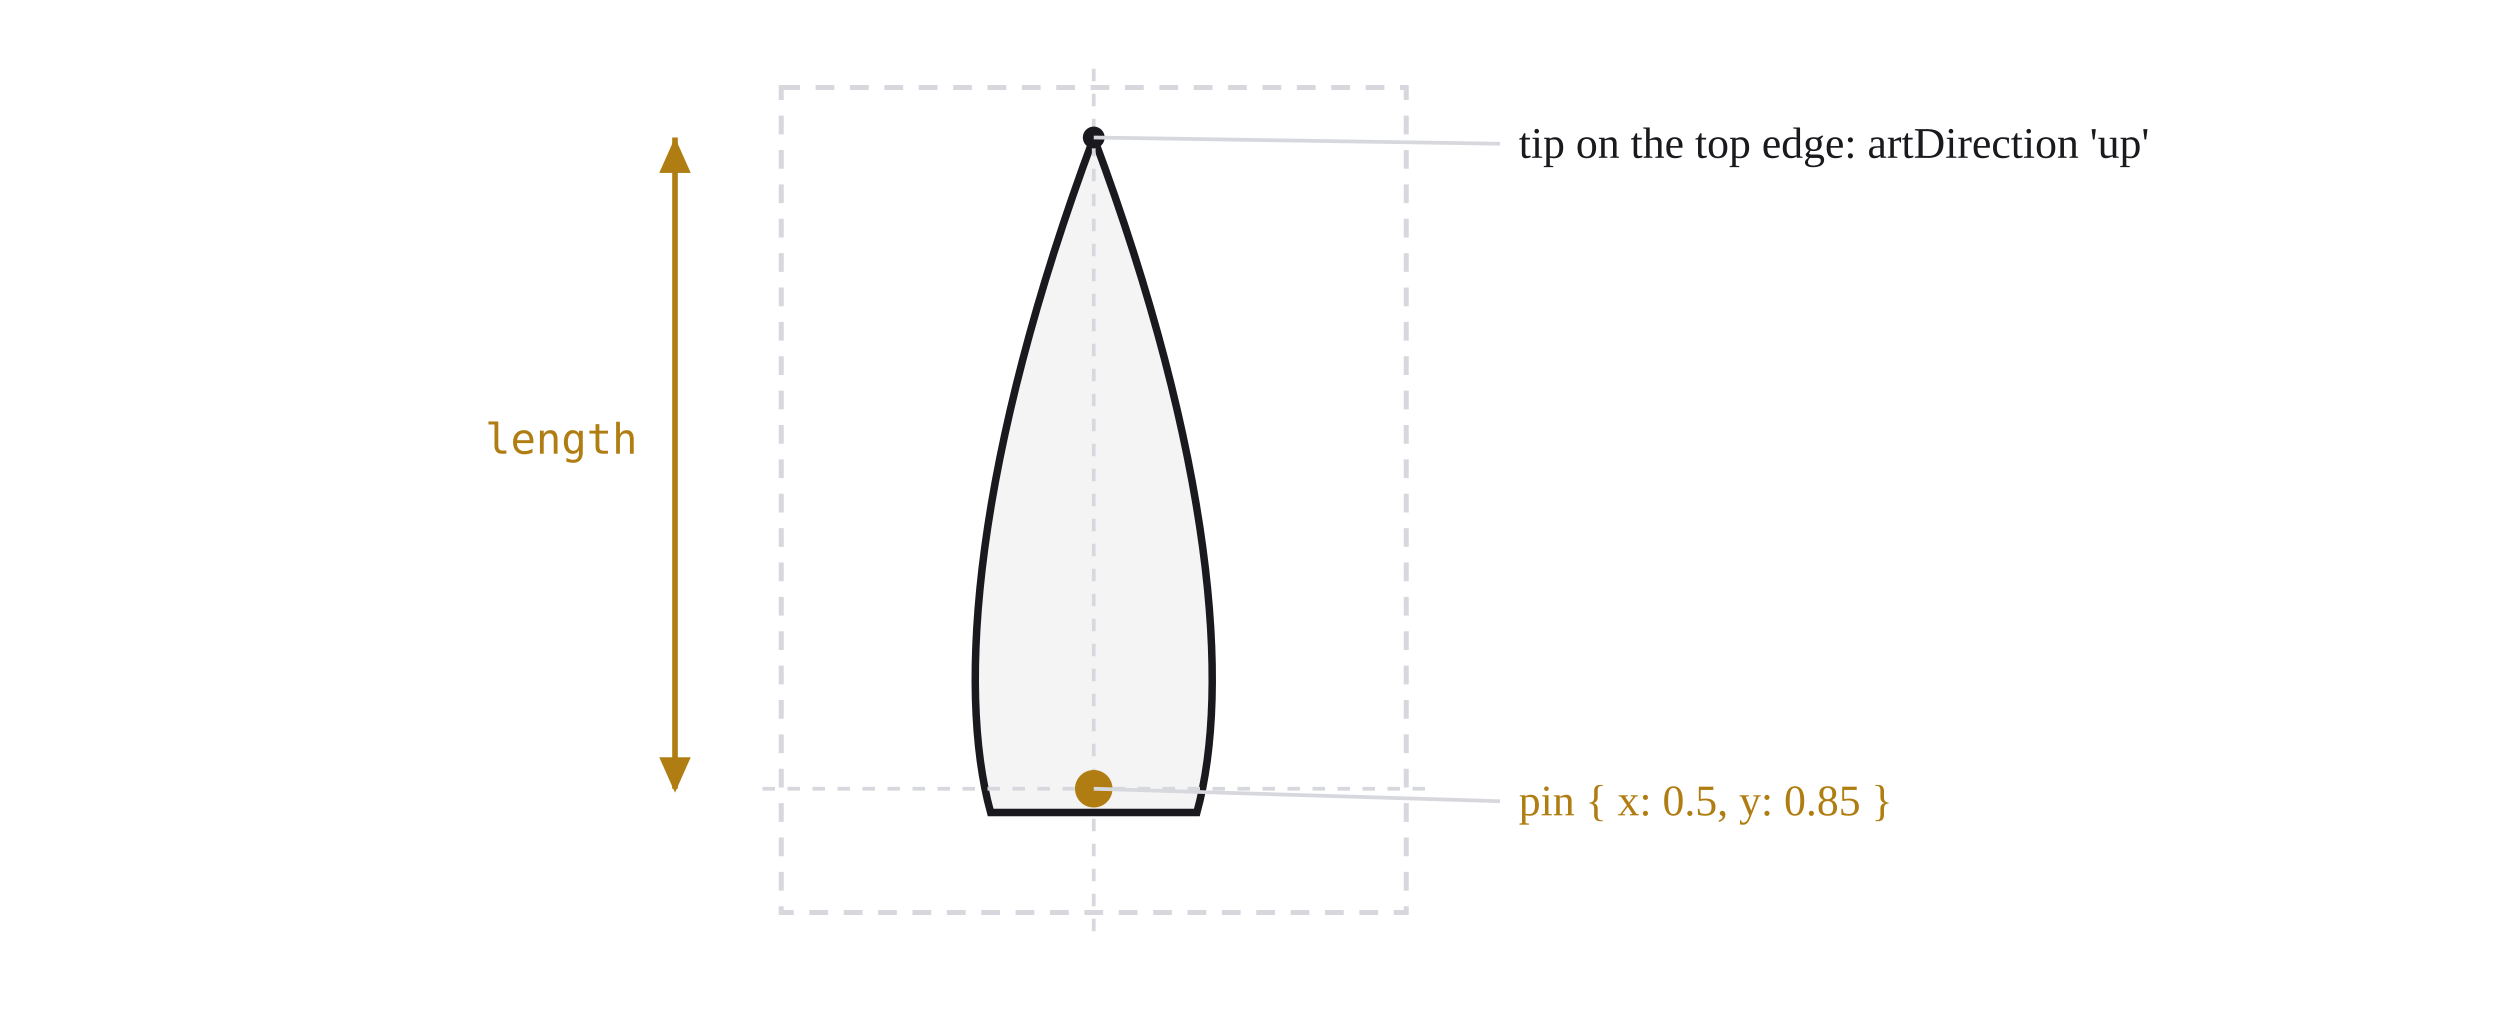
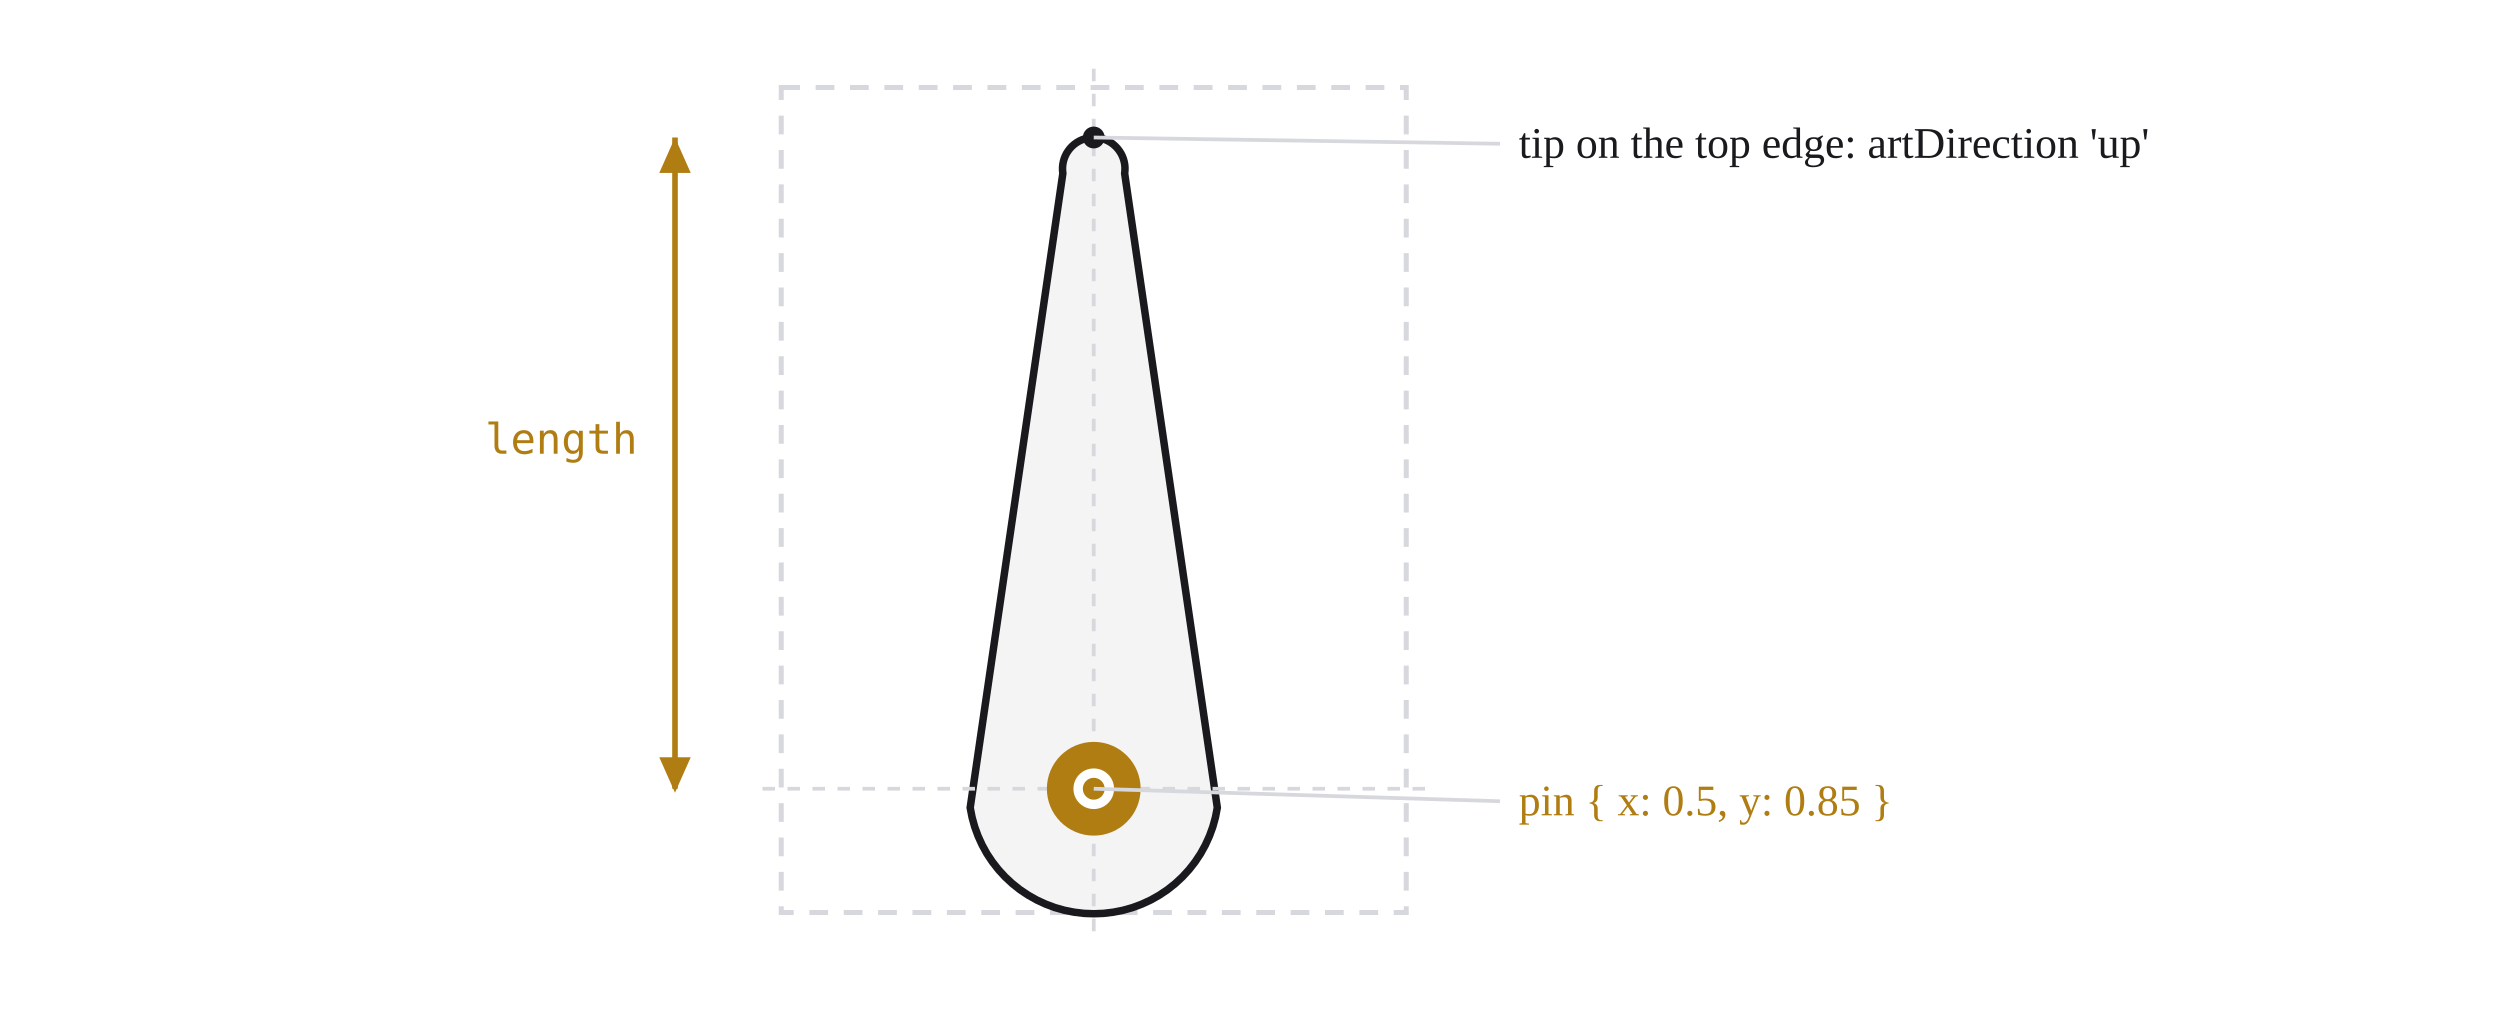
<svg xmlns="http://www.w3.org/2000/svg" viewBox="0 0 800 330" width="100%" role="img" aria-label="What pointer art has to declare" style="font-size:14px;fill:var(--fig-ink, #1a1a1e)">
  <defs>
    <marker id="fig-head" viewBox="0 0 10 10" refX="9" refY="5" markerWidth="7" markerHeight="7" orient="auto-start-reverse">
      <path d="M0,1 L9,5 L0,9 z" fill="var(--fig-key, #b07d12)" />
    </marker>
    <marker id="fig-tail" viewBox="0 0 10 10" refX="1" refY="5" markerWidth="7" markerHeight="7" orient="auto">
      <path d="M9,1 L0,5 L9,9 z" fill="var(--fig-key, #b07d12)" />
    </marker>
  </defs>
  <rect x="250" y="28" width="200" height="264" rx="0" fill="none" stroke="var(--fig-line, #d6d8dd)" stroke-width="1.6" stroke-dasharray="6 5" />
-   <path d="M350,44 C388,146 394,220 383,260 L317,260 C306,220 312,146 350,44 z" fill="var(--fig-wash, rgba(20,22,28,0.05))" stroke="var(--fig-ink, #1a1a1e)" stroke-width="2.4" />
+   <path d="M310.46,258.45 L340.11,55.51 L340.02,54.56 L340.01,53.6 L340.09,52.65 L340.27,51.71 L340.53,50.79 L340.88,49.9 L341.31,49.05 L341.83,48.24 L342.41,47.49 L343.07,46.79 L343.79,46.16 L344.57,45.6 L345.4,45.12 L346.26,44.72 L347.17,44.41 L348.1,44.18 L349.04,44.05 L350,44 L350.96,44.05 L351.9,44.18 L352.83,44.41 L353.74,44.72 L354.6,45.12 L355.43,45.6 L356.21,46.16 L356.93,46.79 L357.59,47.49 L358.17,48.24 L358.69,49.05 L359.12,49.9 L359.47,50.79 L359.73,51.71 L359.91,52.65 L359.99,53.6 L359.98,54.56 L359.89,55.51 L389.54,258.45 L388.94,261.54 L388.1,264.58 L387.02,267.54 L385.71,270.41 L384.19,273.17 L382.44,275.8 L380.5,278.28 L378.37,280.6 L376.06,282.75 L373.59,284.71 L370.97,286.46 L368.22,288.01 L365.36,289.33 L362.41,290.43 L359.37,291.29 L356.28,291.9 L353.15,292.28 L350,292.4 L346.85,292.28 L343.72,291.9 L340.63,291.29 L337.59,290.43 L334.64,289.33 L331.78,288.01 L329.03,286.46 L326.41,284.71 L323.94,282.75 L321.63,280.6 L319.5,278.28 L317.56,275.8 L315.81,273.17 L314.29,270.41 L312.98,267.54 L311.9,264.58 L311.06,261.54 L310.46,258.45 Z" fill="var(--fig-wash, rgba(20,22,28,0.05))" stroke="var(--fig-ink, #1a1a1e)" stroke-width="2.4" />
  <line x1="244" y1="252.4" x2="456" y2="252.4" stroke="var(--fig-line, #d6d8dd)" stroke-width="1.2" stroke-dasharray="4 4" />
  <line x1="350" y1="22" x2="350" y2="298" stroke="var(--fig-line, #d6d8dd)" stroke-width="1.2" stroke-dasharray="4 4" />
-   <circle cx="350" cy="252.4" r="6" fill="var(--fig-key, #b07d12)" />
+   <circle cx="350" cy="252.4" r="15" fill="var(--fig-key, #b07d12)" />
+   <circle cx="350" cy="252.4" r="6.5" fill="var(--fig-hole, #fff)" />
  <circle cx="350" cy="252.4" r="3.5" fill="var(--fig-key, #b07d12)" />
  <line x1="350" y1="252.4" x2="480" y2="256.4" stroke="var(--fig-line, #d6d8dd)" stroke-width="1.2" />
  <text x="486" y="260.9" fill="var(--fig-key, #b07d12)" font-size="14" font-weight="500" text-anchor="start">pin { x: 0.5, y: 0.85 }</text>
  <circle cx="350" cy="44" r="3.5" fill="var(--fig-ink, #1a1a1e)" />
  <line x1="350" y1="44" x2="480" y2="46" stroke="var(--fig-line, #d6d8dd)" stroke-width="1.2" />
  <text x="486" y="50.5" fill="var(--fig-ink, #1a1a1e)" font-size="14" font-weight="500" text-anchor="start">tip on the top edge: artDirection 'up'</text>
  <line x1="216" y1="252.4" x2="216" y2="44" stroke="var(--fig-key, #b07d12)" stroke-width="1.8" marker-end="url(#fig-head)" marker-start="url(#fig-tail)" />
  <text x="204" y="145.2" fill="var(--fig-key, #b07d12)" font-size="13.5" font-weight="500" text-anchor="end" font-family="ui-monospace, SFMono-Regular, Menlo, monospace">length</text>
</svg>
